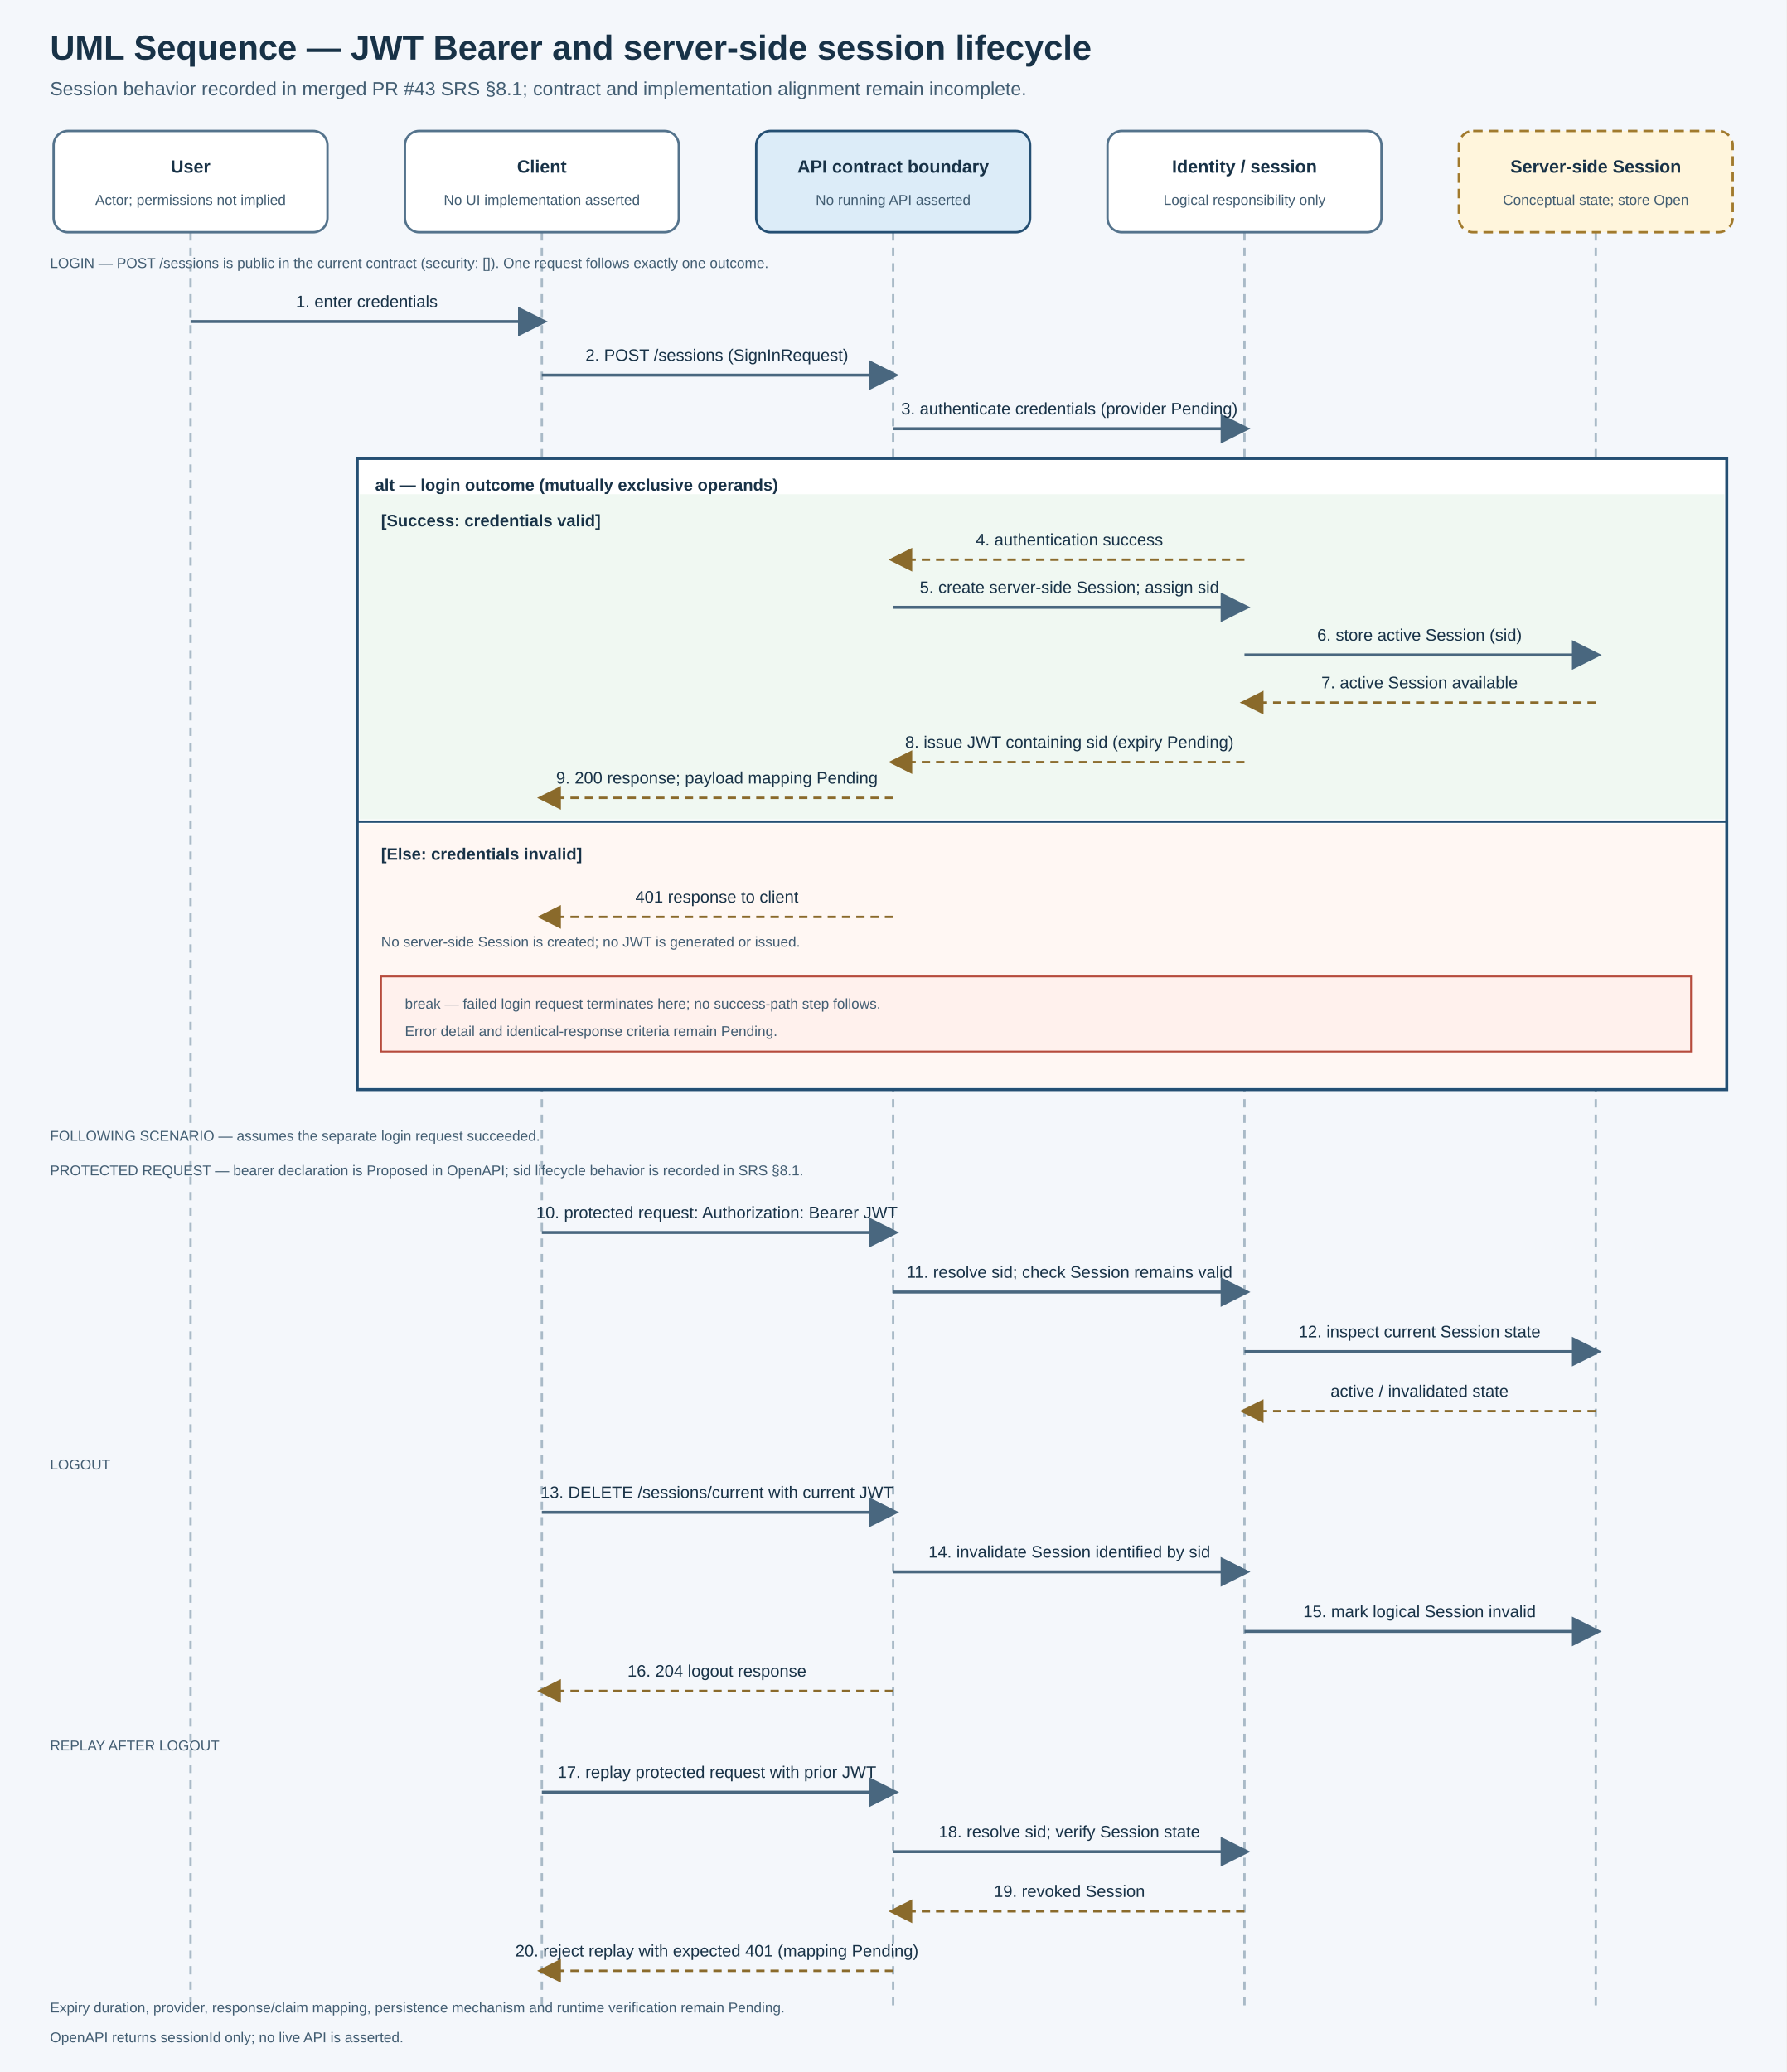
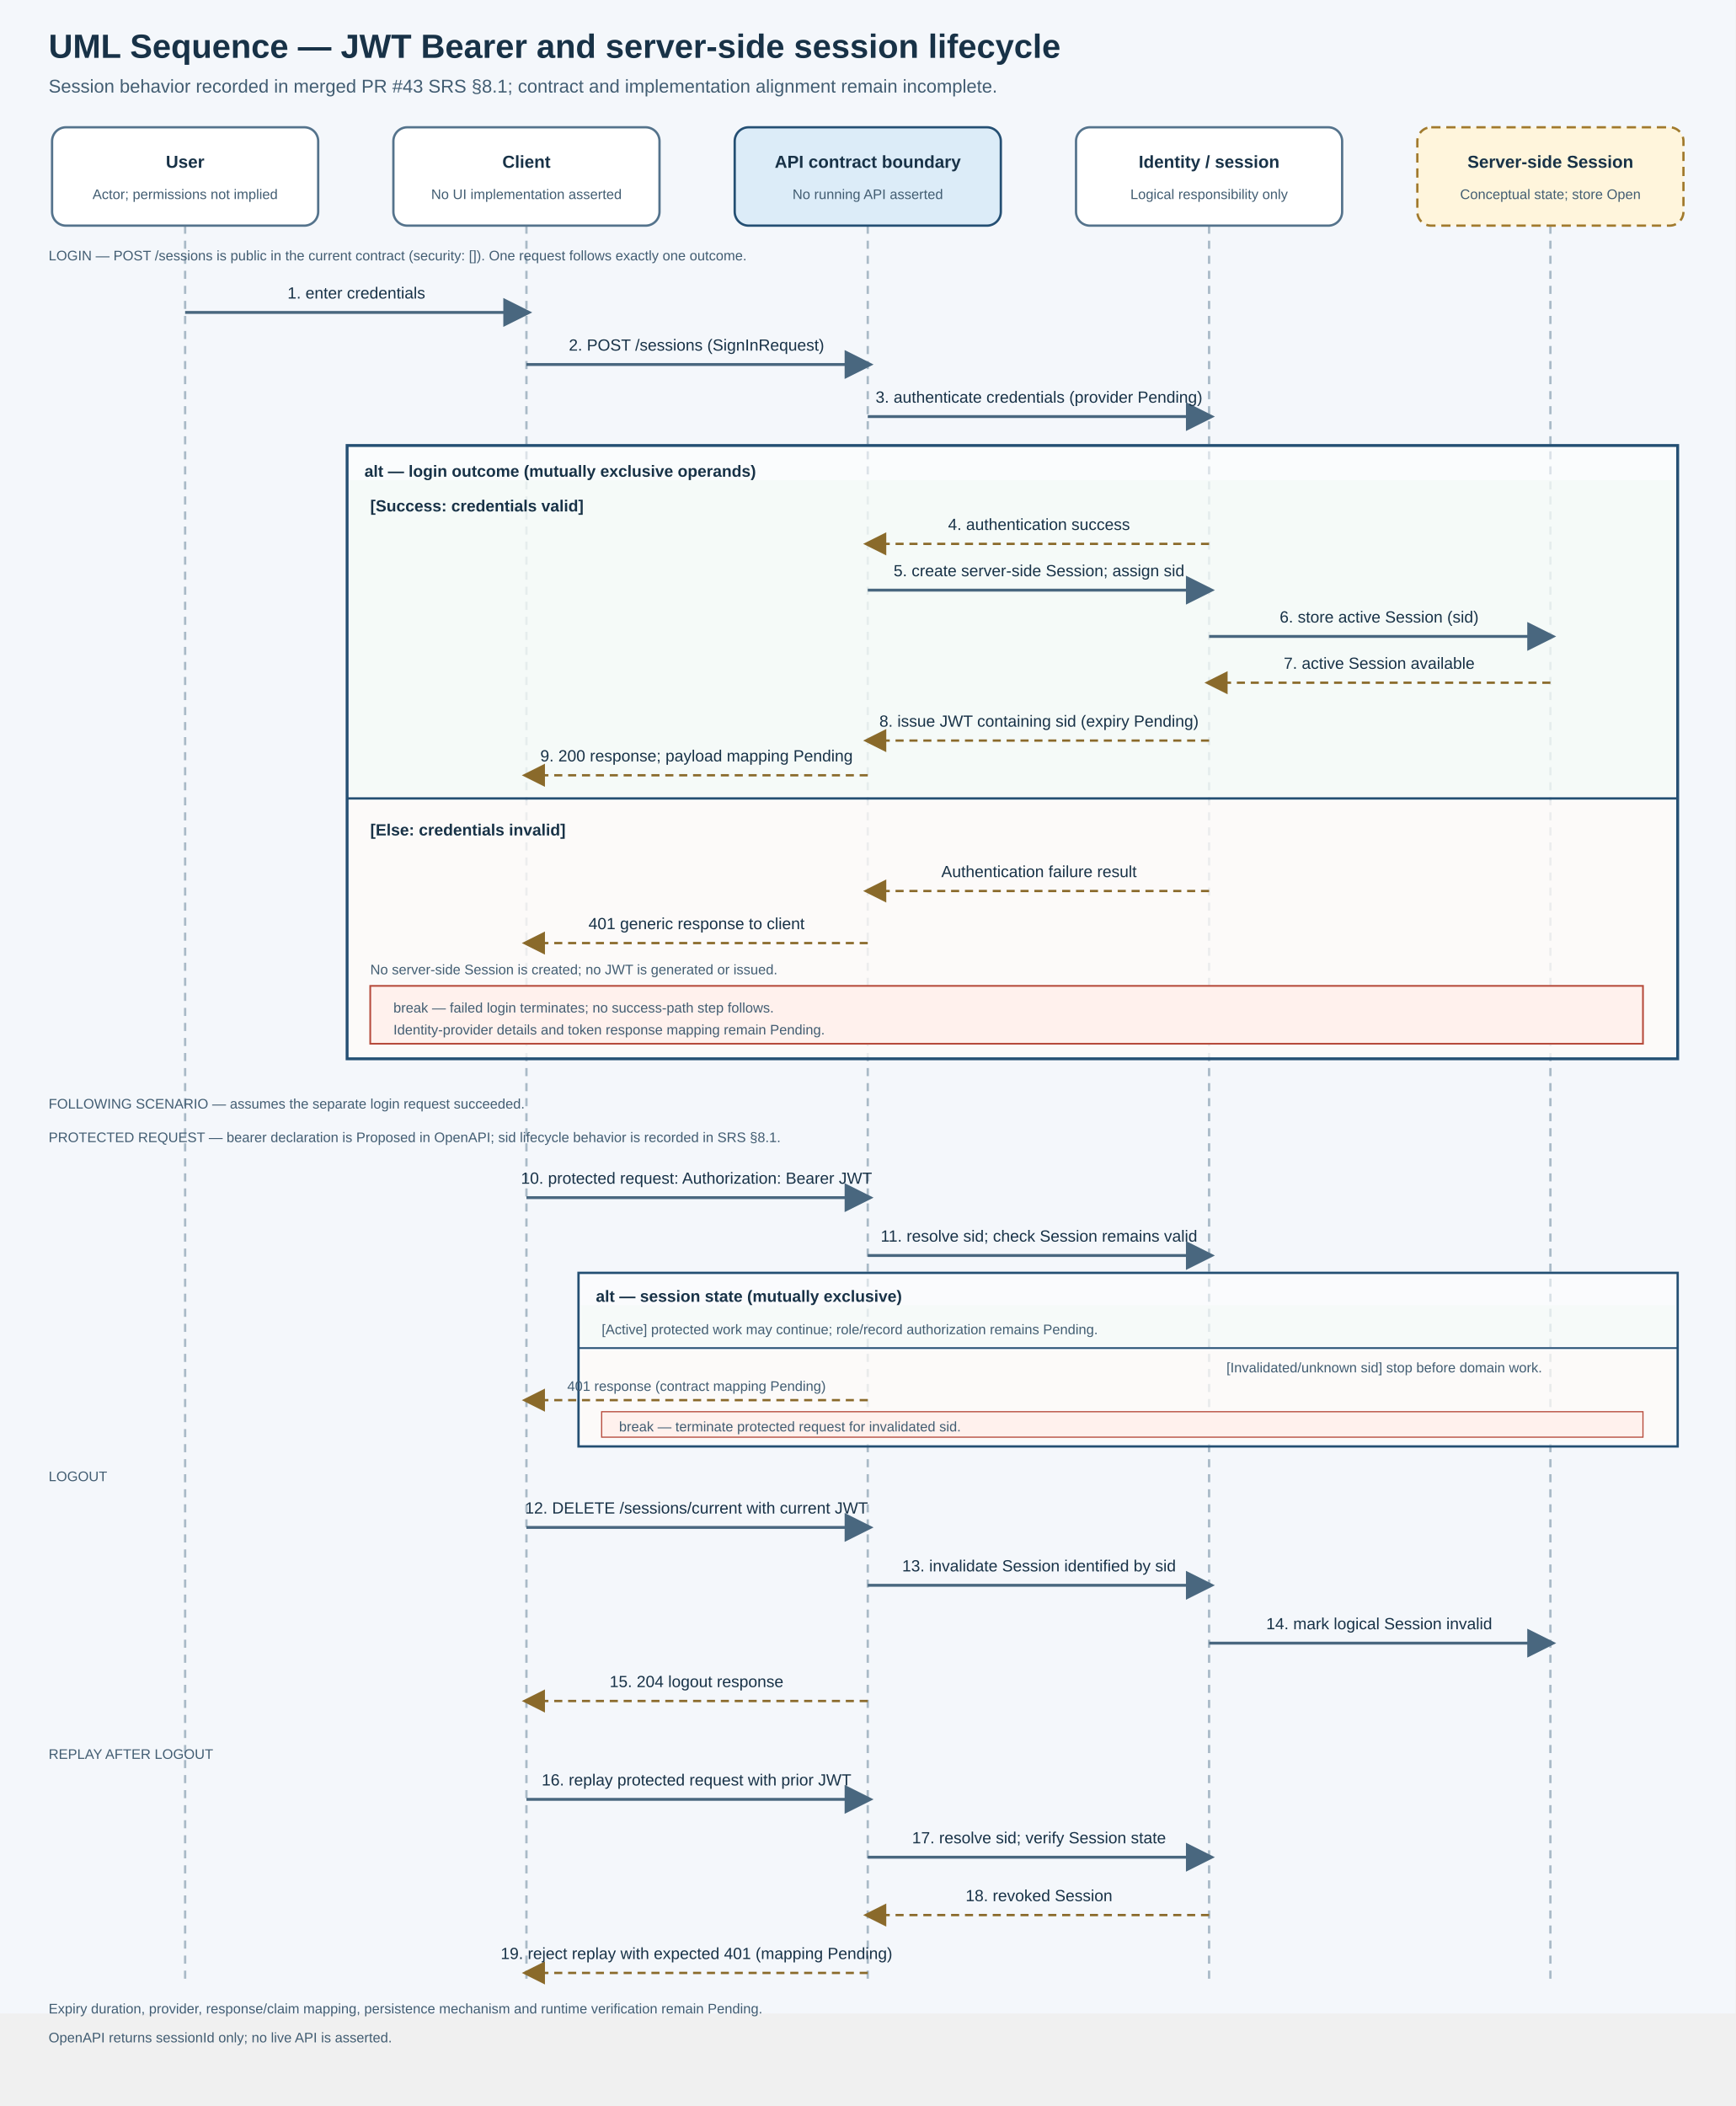
- <svg xmlns="http://www.w3.org/2000/svg" width="1500" height="1740" viewBox="0 0 1500 1740" role="img" aria-labelledby="title description">
+ <svg xmlns="http://www.w3.org/2000/svg" width="1500" height="1820" viewBox="0 0 1500 1820" role="img" aria-labelledby="title description">
  <defs>
    <marker id="msg" markerWidth="10" markerHeight="10" refX="8" refY="5" orient="auto">
      <path d="M0,0 L10,5 L0,10 z" fill="#49677f" />
    </marker>
    <marker id="reply" markerWidth="10" markerHeight="10" refX="8" refY="5" orient="auto">
      <path d="M0,0 L10,5 L0,10 z" fill="#8a6a2b" />
    </marker>
    <style>
      text { font-family: Arial, Helvetica, sans-serif; fill: #183247; }
      .title { font-size: 29px; font-weight: 700; }
      .subtitle { font-size: 16px; fill: #425d72; }
      .part { font-size: 15px; font-weight: 700; }
      .msg { font-size: 14px; }
      .small { font-size: 12px; fill: #425d72; }
      .status { font-size: 14px; font-weight: 700; }
    </style>
  </defs>
  <rect width="1500" height="1740" fill="#f4f7fb" />
  <text class="title" x="42" y="50">UML Sequence — JWT Bearer and server-side session lifecycle</text>
  <text class="subtitle" x="42" y="80">Session behavior recorded in merged PR #43 SRS §8.1; contract and implementation alignment remain incomplete.</text>
  <g stroke="#a9bac7" stroke-width="2" stroke-dasharray="7 6">
-     <path d="M160 195 V1690" />
-     <path d="M455 195 V1690" />
-     <path d="M750 195 V1690" />
-     <path d="M1045 195 V1690" />
-     <path d="M1340 195 V1690" />
+     <path d="M160 195 V1710" />
+     <path d="M455 195 V1710" />
+     <path d="M750 195 V1710" />
+     <path d="M1045 195 V1710" />
+     <path d="M1340 195 V1710" />
  </g>
  <g>
    <rect x="45" y="110" width="230" height="85" rx="12" fill="#ffffff" stroke="#54738c" stroke-width="2" />
    <text class="part" x="160" y="145" text-anchor="middle">User</text>
    <text class="small" x="160" y="172" text-anchor="middle">Actor; permissions not implied</text>
    <rect x="340" y="110" width="230" height="85" rx="12" fill="#ffffff" stroke="#54738c" stroke-width="2" />
    <text class="part" x="455" y="145" text-anchor="middle">Client</text>
    <text class="small" x="455" y="172" text-anchor="middle">No UI implementation asserted</text>
    <rect x="635" y="110" width="230" height="85" rx="12" fill="#dcecf8" stroke="#244f73" stroke-width="2" />
    <text class="part" x="750" y="145" text-anchor="middle">API contract boundary</text>
    <text class="small" x="750" y="172" text-anchor="middle">No running API asserted</text>
    <rect x="930" y="110" width="230" height="85" rx="12" fill="#ffffff" stroke="#54738c" stroke-width="2" />
    <text class="part" x="1045" y="145" text-anchor="middle">Identity / session</text>
    <text class="small" x="1045" y="172" text-anchor="middle">Logical responsibility only</text>
    <rect x="1225" y="110" width="230" height="85" rx="12" fill="#fff5dc" stroke="#a17a2d" stroke-width="2" stroke-dasharray="8 5" />
    <text class="part" x="1340" y="145" text-anchor="middle">Server-side Session</text>
    <text class="small" x="1340" y="172" text-anchor="middle">Conceptual state; store Open</text>
  </g>
  <text class="small" x="42" y="225">LOGIN — POST /sessions is public in the current contract (security: []). One request follows exactly one outcome.</text>
  <path d="M160 270 H455" stroke="#49677f" stroke-width="2.5" marker-end="url(#msg)" />
  <text class="msg" x="308" y="258" text-anchor="middle">1. enter credentials</text>
  <path d="M455 315 H750" stroke="#49677f" stroke-width="2.5" marker-end="url(#msg)" />
  <text class="msg" x="602" y="303" text-anchor="middle">2. POST /sessions (SignInRequest)</text>
  <path d="M750 360 H1045" stroke="#49677f" stroke-width="2.5" marker-end="url(#msg)" />
  <text class="msg" x="898" y="348" text-anchor="middle">3. authenticate credentials (provider Pending)</text>
-   <rect x="300" y="385" width="1150" height="530" fill="#ffffff" stroke="#244f73" stroke-width="2.5" />
+   <rect x="300" y="385" width="1150" height="530" fill="#ffffff" fill-opacity="0.58" stroke="#244f73" stroke-width="2.5" />
  <text class="status" x="315" y="412">alt — login outcome (mutually exclusive operands)</text>
  <path d="M300 690 H1450" stroke="#244f73" stroke-width="2" />
-   <rect x="302" y="415" width="1146" height="273" fill="#f0f8f2" />
+   <rect x="302" y="415" width="1146" height="273" fill="#f0f8f2" fill-opacity="0.48" />
  <text class="status" x="320" y="442">[Success: credentials valid]</text>
  <path d="M1045 470 H750" stroke="#8a6a2b" stroke-width="2" stroke-dasharray="7 5" marker-end="url(#reply)" />
  <text class="msg" x="898" y="458" text-anchor="middle">4. authentication success</text>
  <path d="M750 510 H1045" stroke="#49677f" stroke-width="2.5" marker-end="url(#msg)" />
  <text class="msg" x="898" y="498" text-anchor="middle">5. create server-side Session; assign sid</text>
  <path d="M1045 550 H1340" stroke="#49677f" stroke-width="2.5" marker-end="url(#msg)" />
  <text class="msg" x="1192" y="538" text-anchor="middle">6. store active Session (sid)</text>
  <path d="M1340 590 H1045" stroke="#8a6a2b" stroke-width="2" stroke-dasharray="7 5" marker-end="url(#reply)" />
  <text class="msg" x="1192" y="578" text-anchor="middle">7. active Session available</text>
  <path d="M1045 640 H750" stroke="#8a6a2b" stroke-width="2" stroke-dasharray="7 5" marker-end="url(#reply)" />
  <text class="msg" x="898" y="628" text-anchor="middle">8. issue JWT containing sid (expiry Pending)</text>
  <path d="M750 670 H455" stroke="#8a6a2b" stroke-width="2" stroke-dasharray="7 5" marker-end="url(#reply)" />
  <text class="msg" x="602" y="658" text-anchor="middle">9. 200 response; payload mapping Pending</text>
-   <rect x="302" y="692" width="1146" height="221" fill="#fff7f3" />
+   <rect x="302" y="692" width="1146" height="221" fill="#fff7f3" fill-opacity="0.48" />
  <text class="status" x="320" y="722">[Else: credentials invalid]</text>
-   <path d="M750 770 H455" stroke="#8a6a2b" stroke-width="2" stroke-dasharray="7 5" marker-end="url(#reply)" />
-   <text class="msg" x="602" y="758" text-anchor="middle">401 response to client</text>
-   <text class="small" x="320" y="795">No server-side Session is created; no JWT is generated or issued.</text>
-   <rect x="320" y="820" width="1100" height="63" fill="#fff1ed" stroke="#b64b3c" stroke-width="1.5" />
-   <text class="small" x="340" y="847">break — failed login request terminates here; no success-path step follows.</text>
-   <text class="small" x="340" y="870">Error detail and identical-response criteria remain Pending.</text>
+   <path d="M1045 770 H750" stroke="#8a6a2b" stroke-width="2" stroke-dasharray="7 5" marker-end="url(#reply)" />
+   <text class="msg" x="898" y="758" text-anchor="middle">Authentication failure result</text>
+   <path d="M750 815 H455" stroke="#8a6a2b" stroke-width="2" stroke-dasharray="7 5" marker-end="url(#reply)" />
+   <text class="msg" x="602" y="803" text-anchor="middle">401 generic response to client</text>
+   <text class="small" x="320" y="842">No server-side Session is created; no JWT is generated or issued.</text>
+   <rect x="320" y="852" width="1100" height="50" fill="#fff1ed" stroke="#b64b3c" stroke-width="1.5" />
+   <text class="small" x="340" y="875">break — failed login terminates; no success-path step follows.</text>
+   <text class="small" x="340" y="894">Identity-provider details and token response mapping remain Pending.</text>
  <text class="small" x="42" y="958">FOLLOWING SCENARIO — assumes the separate login request succeeded.</text>
  <text class="small" x="42" y="987">PROTECTED REQUEST — bearer declaration is Proposed in OpenAPI; sid lifecycle behavior is recorded in SRS §8.1.</text>
  <path d="M455 1035 H750" stroke="#49677f" stroke-width="2.5" marker-end="url(#msg)" />
  <text class="msg" x="602" y="1023" text-anchor="middle">10. protected request: Authorization: Bearer JWT</text>
  <path d="M750 1085 H1045" stroke="#49677f" stroke-width="2.5" marker-end="url(#msg)" />
  <text class="msg" x="898" y="1073" text-anchor="middle">11. resolve sid; check Session remains valid</text>
-   <path d="M1045 1135 H1340" stroke="#49677f" stroke-width="2.5" marker-end="url(#msg)" />
-   <text class="msg" x="1192" y="1123" text-anchor="middle">12. inspect current Session state</text>
-   <path d="M1340 1185 H1045" stroke="#8a6a2b" stroke-width="2" stroke-dasharray="7 5" marker-end="url(#reply)" />
-   <text class="msg" x="1192" y="1173" text-anchor="middle">active / invalidated state</text>
-   <text class="small" x="42" y="1234">LOGOUT</text>
-   <path d="M455 1270 H750" stroke="#49677f" stroke-width="2.5" marker-end="url(#msg)" />
-   <text class="msg" x="602" y="1258" text-anchor="middle">13. DELETE /sessions/current with current JWT</text>
-   <path d="M750 1320 H1045" stroke="#49677f" stroke-width="2.5" marker-end="url(#msg)" />
-   <text class="msg" x="898" y="1308" text-anchor="middle">14. invalidate Session identified by sid</text>
-   <path d="M1045 1370 H1340" stroke="#49677f" stroke-width="2.5" marker-end="url(#msg)" />
-   <text class="msg" x="1192" y="1358" text-anchor="middle">15. mark logical Session invalid</text>
-   <path d="M750 1420 H455" stroke="#8a6a2b" stroke-width="2" stroke-dasharray="7 5" marker-end="url(#reply)" />
-   <text class="msg" x="602" y="1408" text-anchor="middle">16. 204 logout response</text>
-   <text class="small" x="42" y="1470">REPLAY AFTER LOGOUT</text>
-   <path d="M455 1505 H750" stroke="#49677f" stroke-width="2.5" marker-end="url(#msg)" />
-   <text class="msg" x="602" y="1493" text-anchor="middle">17. replay protected request with prior JWT</text>
-   <path d="M750 1555 H1045" stroke="#49677f" stroke-width="2.5" marker-end="url(#msg)" />
-   <text class="msg" x="898" y="1543" text-anchor="middle">18. resolve sid; verify Session state</text>
-   <path d="M1045 1605 H750" stroke="#8a6a2b" stroke-width="2" stroke-dasharray="7 5" marker-end="url(#reply)" />
-   <text class="msg" x="898" y="1593" text-anchor="middle">19. revoked Session</text>
-   <path d="M750 1655 H455" stroke="#8a6a2b" stroke-width="2" stroke-dasharray="7 5" marker-end="url(#reply)" />
-   <text class="msg" x="602" y="1643" text-anchor="middle">20. reject replay with expected 401 (mapping Pending)</text>
-   <text class="small" x="42" y="1690">Expiry duration, provider, response/claim mapping, persistence mechanism and runtime verification remain Pending.</text>
-   <text class="small" x="42" y="1715">OpenAPI returns sessionId only; no live API is asserted.</text>
+   <rect x="500" y="1100" width="950" height="150" fill="#ffffff" fill-opacity="0.56" stroke="#244f73" stroke-width="2" />
+   <text class="status" x="515" y="1125">alt — session state (mutually exclusive)</text>
+   <path d="M500 1165 H1450" stroke="#244f73" stroke-width="1.5" />
+   <rect x="502" y="1128" width="946" height="35" fill="#f0f8f2" fill-opacity="0.38" />
+   <text class="small" x="520" y="1153">[Active] protected work may continue; role/record authorization remains Pending.</text>
+   <rect x="502" y="1167" width="946" height="78" fill="#fff7f3" fill-opacity="0.42" />
+   <text class="small" x="1060" y="1186">[Invalidated/unknown sid] stop before domain work.</text>
+   <path d="M750 1210 H455" stroke="#8a6a2b" stroke-width="2" stroke-dasharray="7 5" marker-end="url(#reply)" />
+   <text class="small" x="602" y="1202" text-anchor="middle">401 response (contract mapping Pending)</text>
+   <rect x="520" y="1220" width="900" height="22" fill="#fff1ed" stroke="#b64b3c" stroke-width="1" />
+   <text class="small" x="535" y="1237">break — terminate protected request for invalidated sid.</text>
+   <text class="small" x="42" y="1280">LOGOUT</text>
+   <path d="M455 1320 H750" stroke="#49677f" stroke-width="2.5" marker-end="url(#msg)" />
+   <text class="msg" x="602" y="1308" text-anchor="middle">12. DELETE /sessions/current with current JWT</text>
+   <path d="M750 1370 H1045" stroke="#49677f" stroke-width="2.5" marker-end="url(#msg)" />
+   <text class="msg" x="898" y="1358" text-anchor="middle">13. invalidate Session identified by sid</text>
+   <path d="M1045 1420 H1340" stroke="#49677f" stroke-width="2.5" marker-end="url(#msg)" />
+   <text class="msg" x="1192" y="1408" text-anchor="middle">14. mark logical Session invalid</text>
+   <path d="M750 1470 H455" stroke="#8a6a2b" stroke-width="2" stroke-dasharray="7 5" marker-end="url(#reply)" />
+   <text class="msg" x="602" y="1458" text-anchor="middle">15. 204 logout response</text>
+   <text class="small" x="42" y="1520">REPLAY AFTER LOGOUT</text>
+   <path d="M455 1555 H750" stroke="#49677f" stroke-width="2.5" marker-end="url(#msg)" />
+   <text class="msg" x="602" y="1543" text-anchor="middle">16. replay protected request with prior JWT</text>
+   <path d="M750 1605 H1045" stroke="#49677f" stroke-width="2.5" marker-end="url(#msg)" />
+   <text class="msg" x="898" y="1593" text-anchor="middle">17. resolve sid; verify Session state</text>
+   <path d="M1045 1655 H750" stroke="#8a6a2b" stroke-width="2" stroke-dasharray="7 5" marker-end="url(#reply)" />
+   <text class="msg" x="898" y="1643" text-anchor="middle">18. revoked Session</text>
+   <path d="M750 1705 H455" stroke="#8a6a2b" stroke-width="2" stroke-dasharray="7 5" marker-end="url(#reply)" />
+   <text class="msg" x="602" y="1693" text-anchor="middle">19. reject replay with expected 401 (mapping Pending)</text>
+   <text class="small" x="42" y="1740">Expiry duration, provider, response/claim mapping, persistence mechanism and runtime verification remain Pending.</text>
+   <text class="small" x="42" y="1765">OpenAPI returns sessionId only; no live API is asserted.</text>
</svg>
